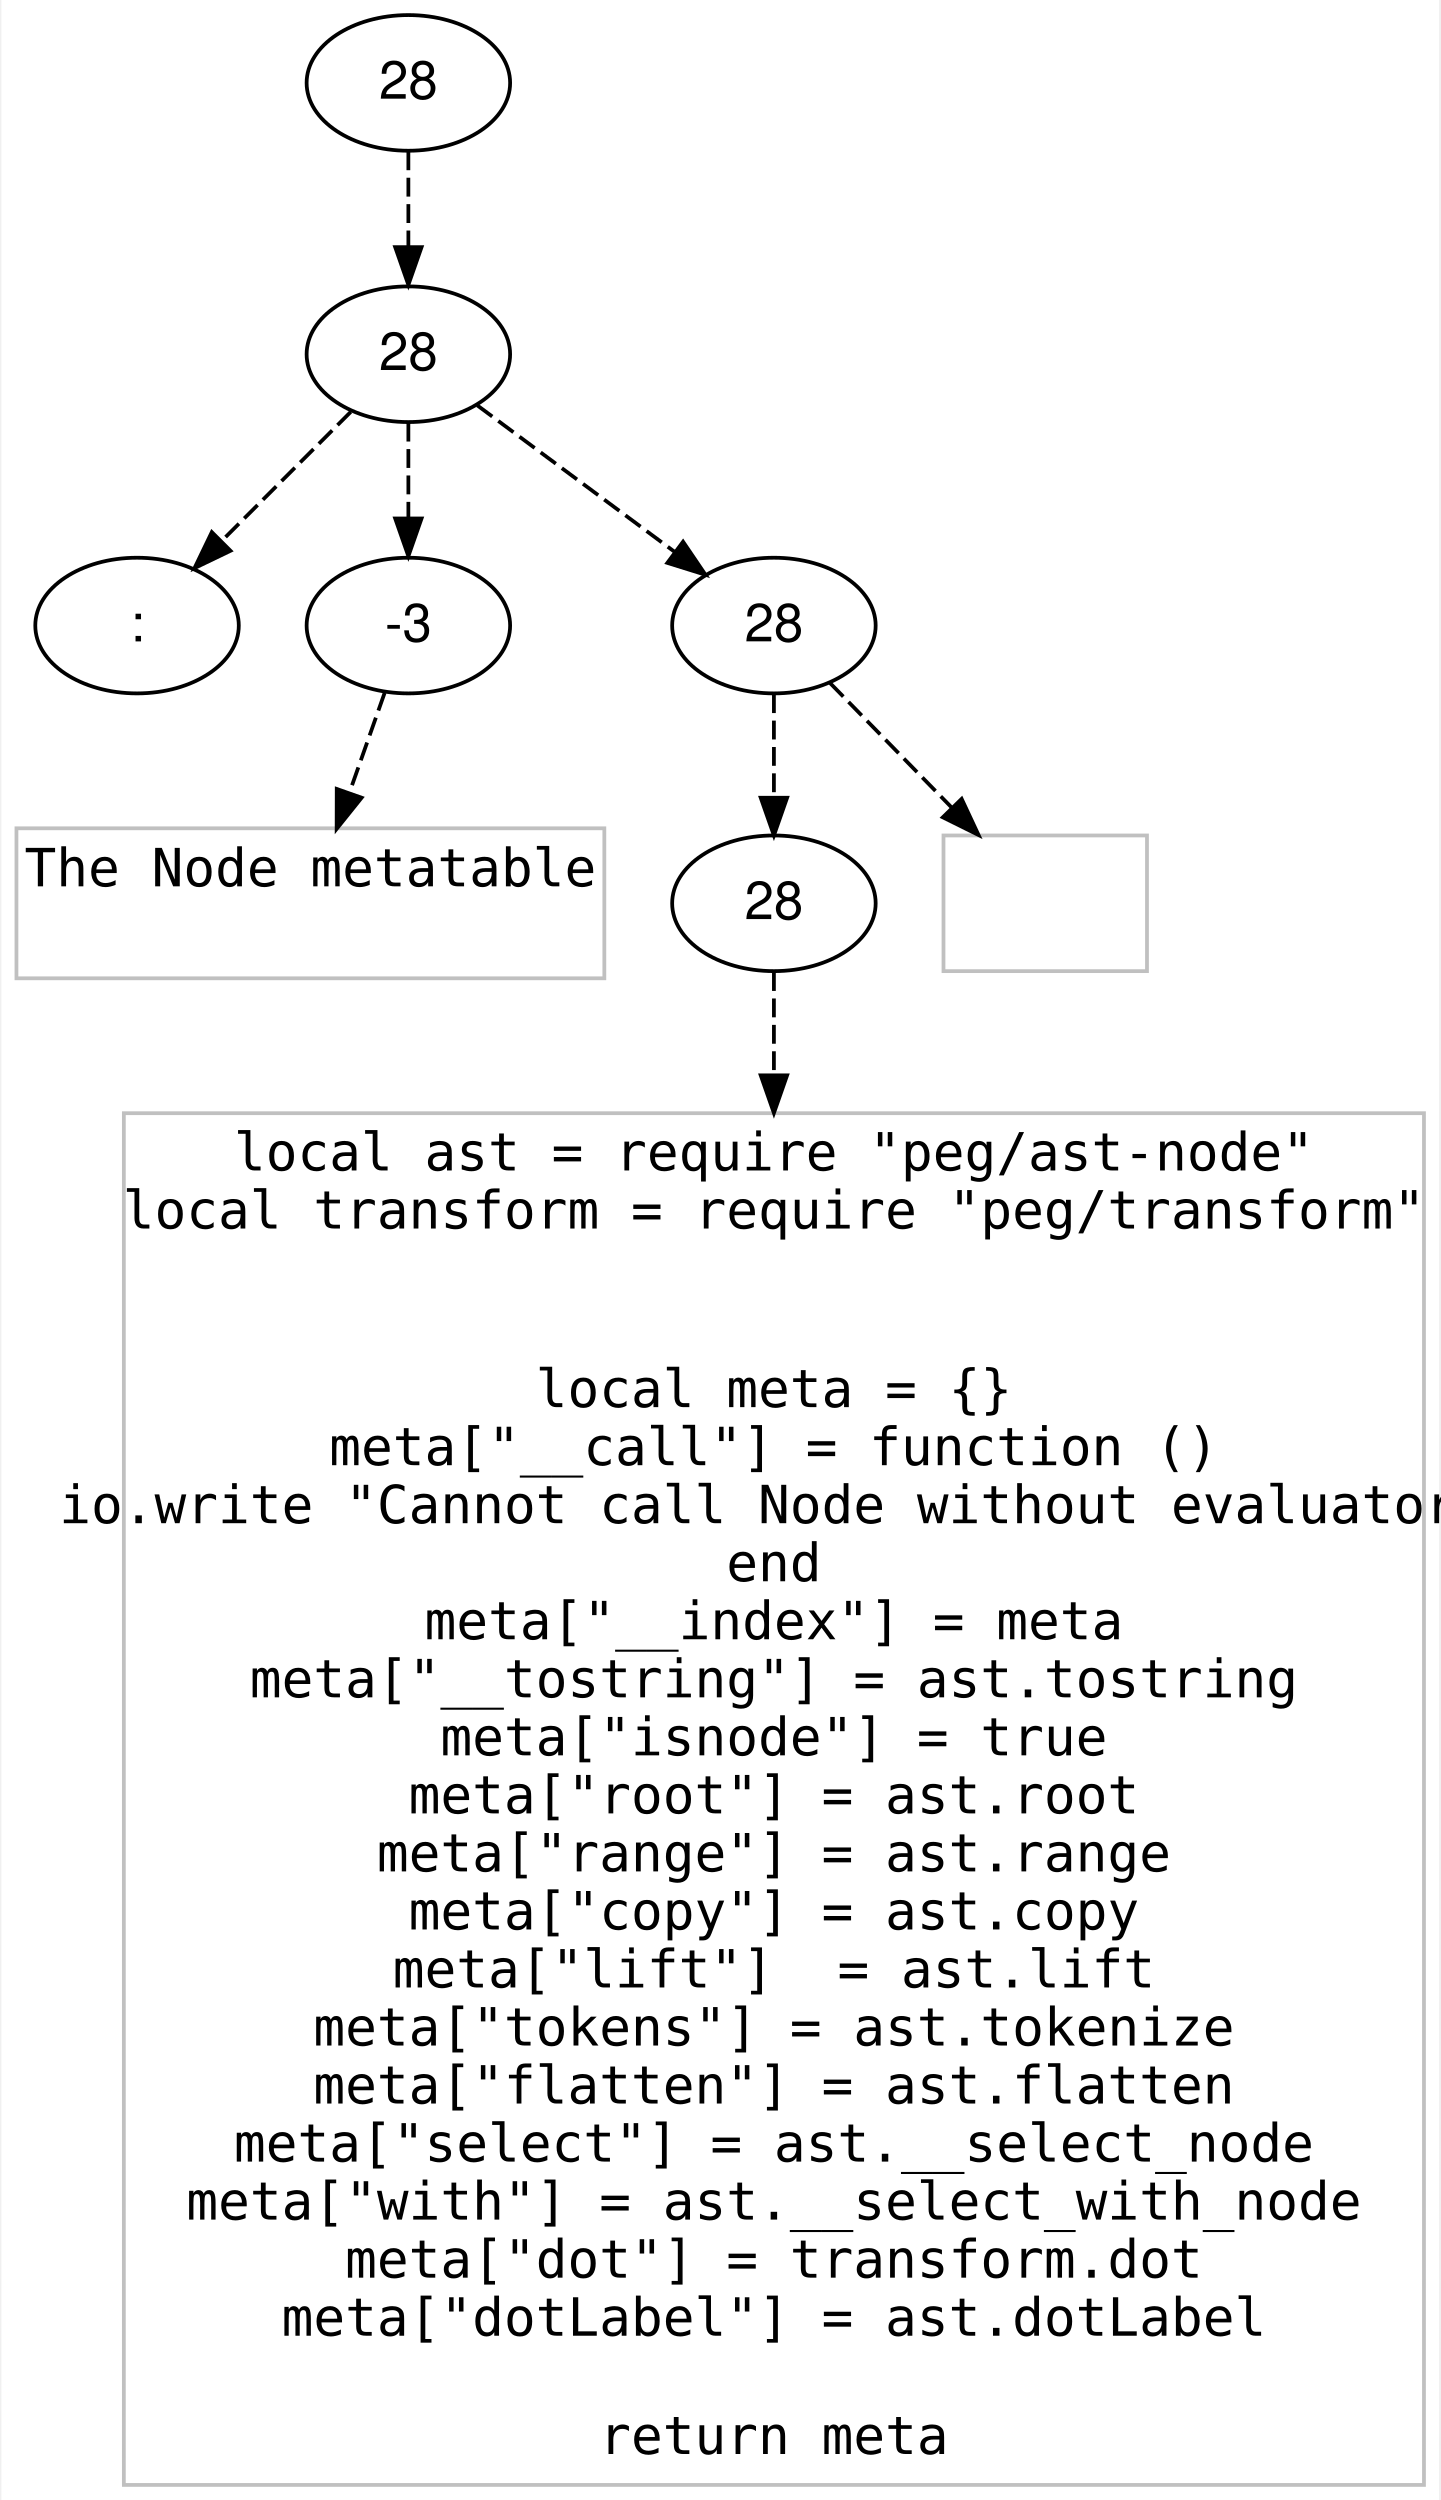
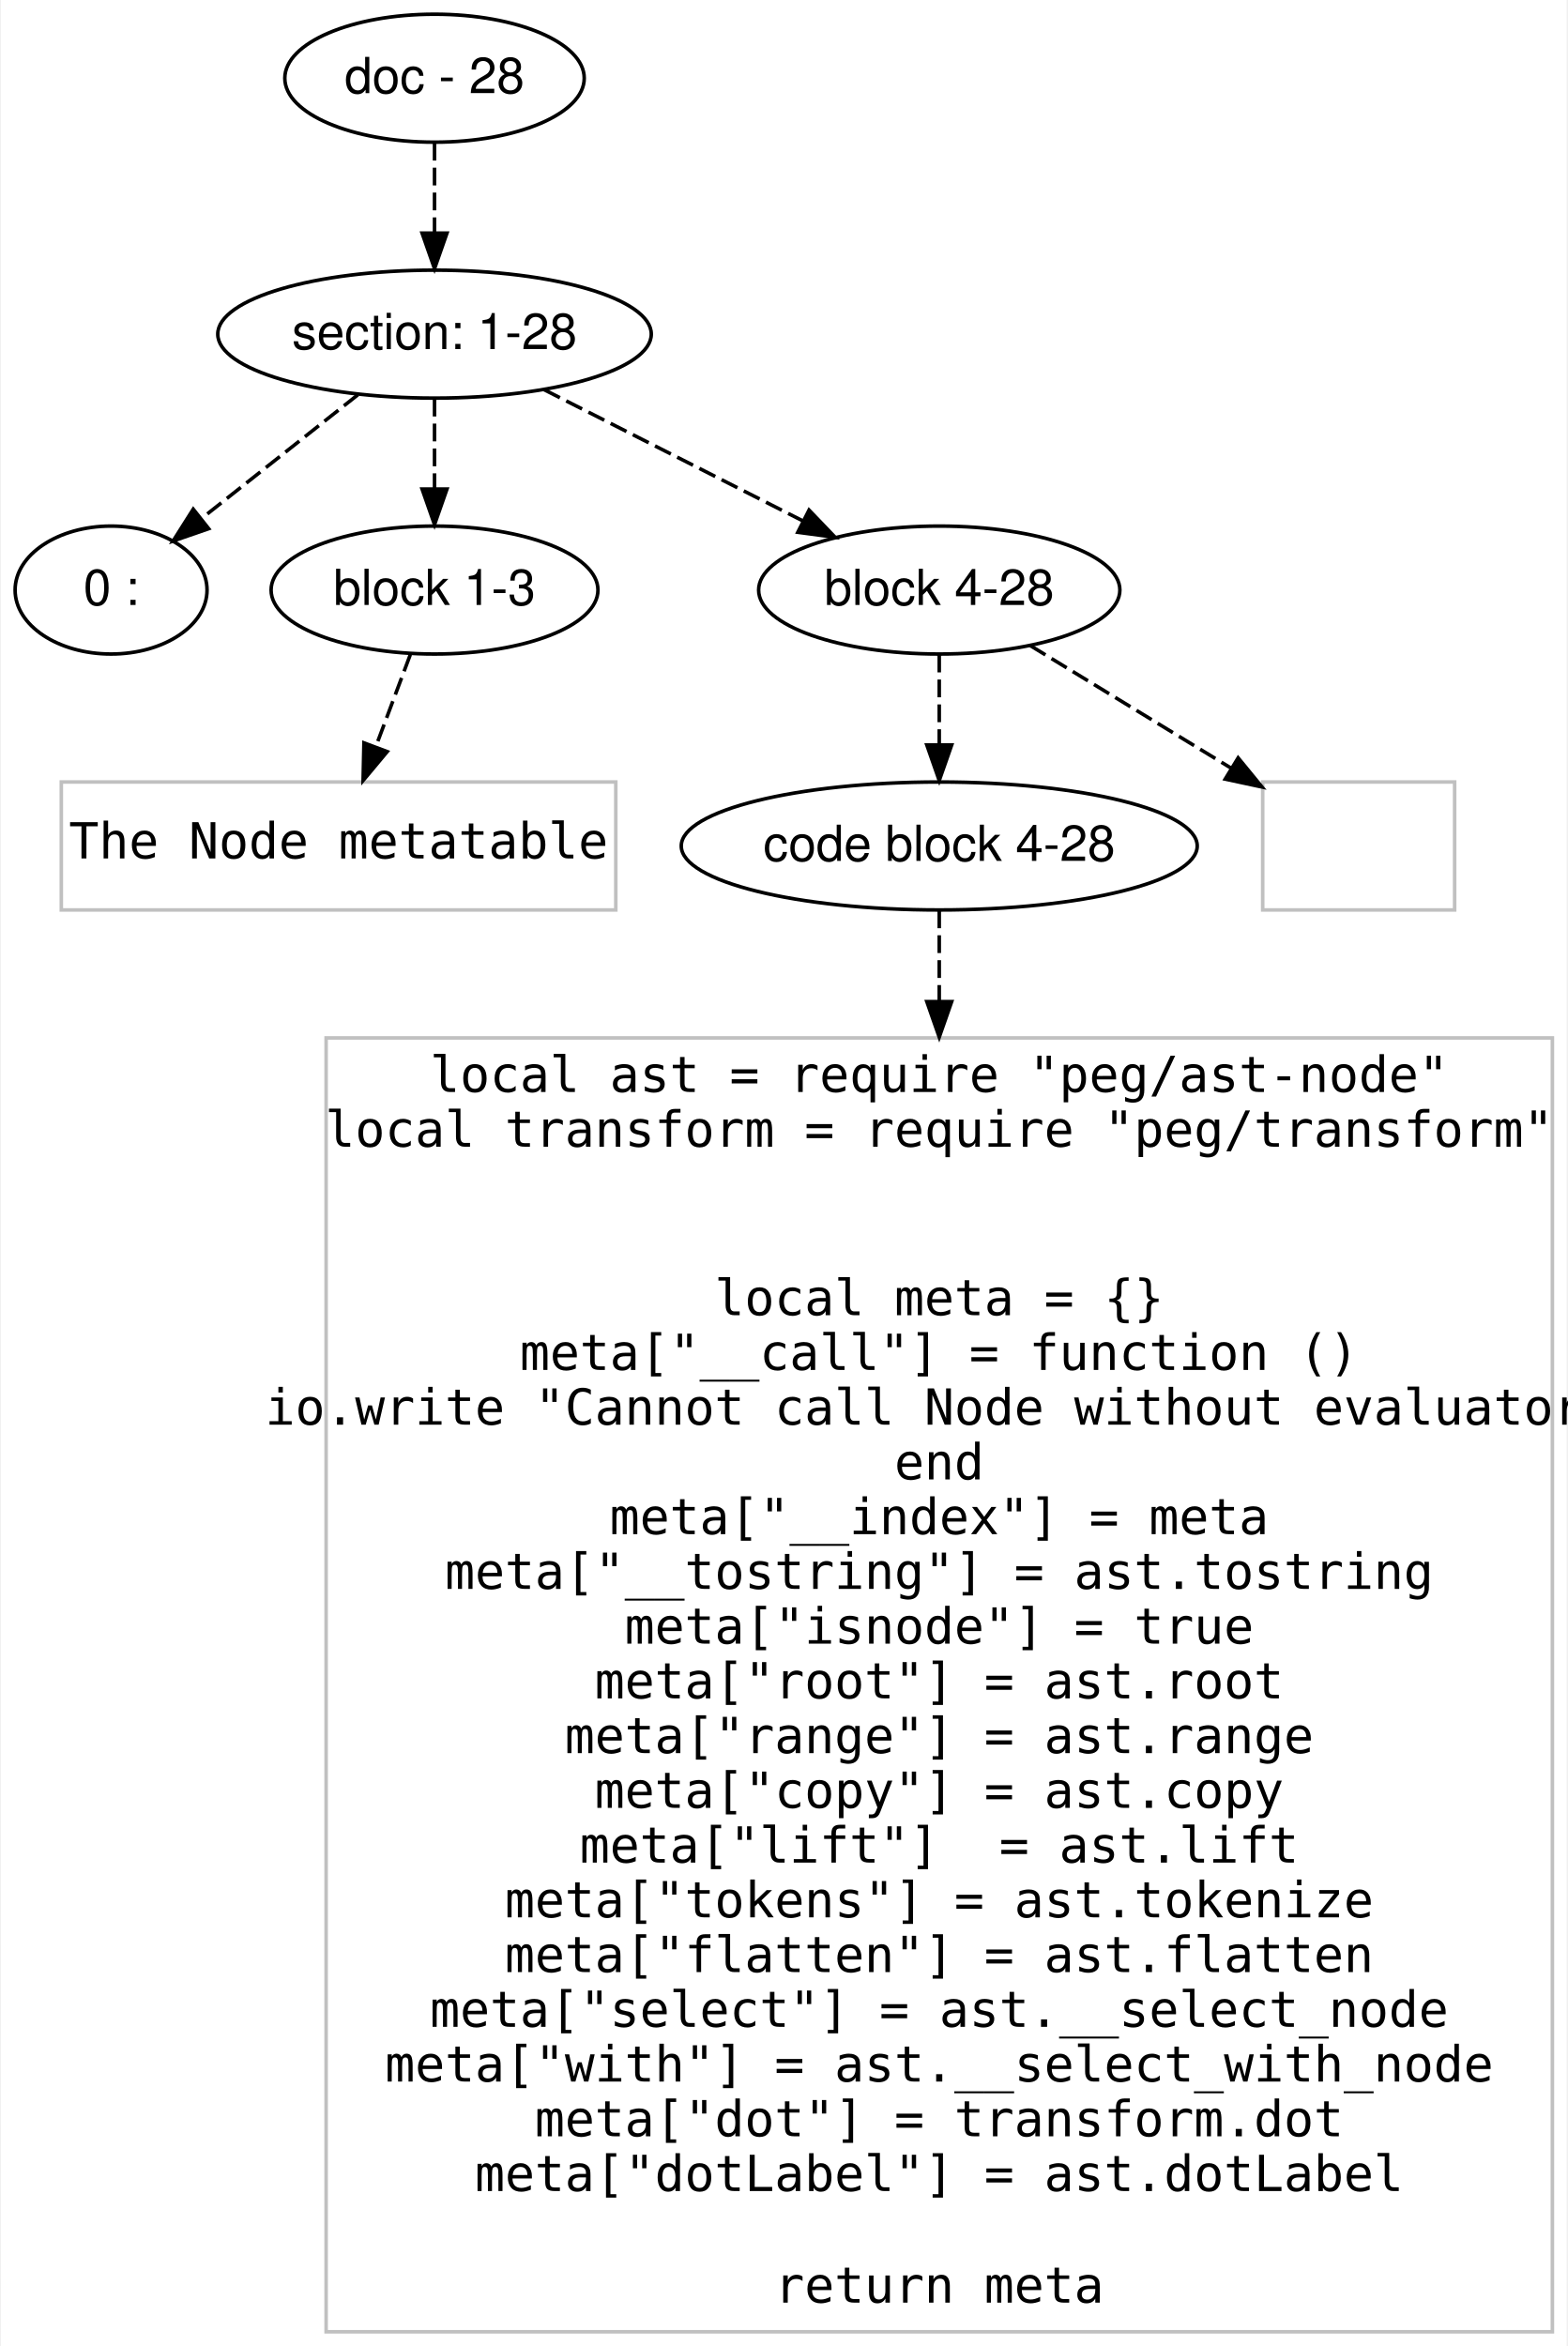
- <svg xmlns="http://www.w3.org/2000/svg" width="382pt" height="663pt" viewBox="0.00 0.00 381.50 663.40">
-   <g id="graph0" class="graph" transform="scale(1 1) rotate(0) translate(4 659.4007)">
-     <polygon fill="#ffffff" stroke="transparent" points="-4,4 -4,-659.401 377.5,-659.401 377.5,4 -4,4" />
+ <svg xmlns="http://www.w3.org/2000/svg" width="441pt" height="660pt" viewBox="0.00 0.00 440.50 660.00">
+   <g id="graph0" class="graph" transform="scale(1 1) rotate(0) translate(4 656.0006)">
+     <polygon fill="#ffffff" stroke="transparent" points="-4,4 -4,-656.001 436.5,-656.001 436.5,4 -4,4" />
    <g id="node1" class="node">
-       <ellipse fill="none" stroke="#000000" cx="104" cy="-637.401" rx="27" ry="18" />
-       <text text-anchor="middle" x="104" y="-633.201" font-family="Helvetica,sans-Serif" font-size="14.00" fill="#000000">28  </text>
+       <ellipse fill="none" stroke="#000000" cx="118" cy="-634.001" rx="42.122" ry="18" />
+       <text text-anchor="middle" x="118" y="-629.801" font-family="Helvetica,sans-Serif" font-size="14.00" fill="#000000">doc - 28</text>
    </g>
    <g id="node2" class="node">
-       <ellipse fill="none" stroke="#000000" cx="104" cy="-565.401" rx="27" ry="18" />
-       <text text-anchor="middle" x="104" y="-561.201" font-family="Helvetica,sans-Serif" font-size="14.00" fill="#000000">28  </text>
+       <ellipse fill="none" stroke="#000000" cx="118" cy="-562.001" rx="60.983" ry="18" />
+       <text text-anchor="middle" x="118" y="-557.801" font-family="Helvetica,sans-Serif" font-size="14.00" fill="#000000">section: 1-28</text>
    </g>
    <g id="edge1" class="edge">
-       <path fill="none" stroke="#000000" stroke-dasharray="5,2" d="M104,-619.232C104,-611.532 104,-602.375 104,-593.817" />
-       <polygon fill="#000000" stroke="#000000" points="107.5,-593.814 104,-583.814 100.5,-593.814 107.5,-593.814" />
+       <path fill="none" stroke="#000000" stroke-dasharray="5,2" d="M118,-615.832C118,-608.132 118,-598.975 118,-590.417" />
+       <polygon fill="#000000" stroke="#000000" points="121.5,-590.414 118,-580.414 114.5,-590.414 121.5,-590.414" />
    </g>
    <g id="node3" class="node">
-       <ellipse fill="none" stroke="#000000" cx="32" cy="-493.401" rx="27" ry="18" />
-       <text text-anchor="middle" x="32" y="-489.201" font-family="Helvetica,sans-Serif" font-size="14.00" fill="#000000">:   </text>
+       <ellipse fill="none" stroke="#000000" cx="27" cy="-490.001" rx="27" ry="18" />
+       <text text-anchor="middle" x="27" y="-485.801" font-family="Helvetica,sans-Serif" font-size="14.00" fill="#000000">0 : </text>
    </g>
    <g id="edge2" class="edge">
-       <path fill="none" stroke="#000000" stroke-dasharray="5,2" d="M88.731,-550.131C78.803,-540.204 65.685,-527.085 54.564,-515.964" />
-       <polygon fill="#000000" stroke="#000000" points="56.793,-513.244 47.247,-508.648 51.844,-518.194 56.793,-513.244" />
+       <path fill="none" stroke="#000000" stroke-dasharray="5,2" d="M96.434,-544.938C83.29,-534.538 66.42,-521.19 52.6,-510.255" />
+       <polygon fill="#000000" stroke="#000000" points="54.464,-507.267 44.45,-503.807 50.12,-512.757 54.464,-507.267" />
    </g>
    <g id="node4" class="node">
-       <ellipse fill="none" stroke="#000000" cx="104" cy="-493.401" rx="27" ry="18" />
-       <text text-anchor="middle" x="104" y="-489.201" font-family="Helvetica,sans-Serif" font-size="14.00" fill="#000000">-3  </text>
+       <ellipse fill="none" stroke="#000000" cx="118" cy="-490.001" rx="45.98" ry="18" />
+       <text text-anchor="middle" x="118" y="-485.801" font-family="Helvetica,sans-Serif" font-size="14.00" fill="#000000">block 1-3</text>
    </g>
    <g id="edge3" class="edge">
-       <path fill="none" stroke="#000000" stroke-dasharray="5,2" d="M104,-547.232C104,-539.532 104,-530.375 104,-521.817" />
-       <polygon fill="#000000" stroke="#000000" points="107.5,-521.814 104,-511.814 100.5,-521.814 107.5,-521.814" />
+       <path fill="none" stroke="#000000" stroke-dasharray="5,2" d="M118,-543.832C118,-536.132 118,-526.975 118,-518.417" />
+       <polygon fill="#000000" stroke="#000000" points="121.5,-518.414 118,-508.414 114.5,-518.414 121.5,-518.414" />
    </g>
    <g id="node5" class="node">
-       <ellipse fill="none" stroke="#000000" cx="201" cy="-493.401" rx="27" ry="18" />
-       <text text-anchor="middle" x="201" y="-489.201" font-family="Helvetica,sans-Serif" font-size="14.00" fill="#000000">28  </text>
+       <ellipse fill="none" stroke="#000000" cx="260" cy="-490.001" rx="50.817" ry="18" />
+       <text text-anchor="middle" x="260" y="-485.801" font-family="Helvetica,sans-Serif" font-size="14.00" fill="#000000">block 4-28</text>
    </g>
    <g id="edge4" class="edge">
-       <path fill="none" stroke="#000000" stroke-dasharray="5,2" d="M122.245,-551.858C137.013,-540.896 158.012,-525.309 174.613,-512.987" />
-       <polygon fill="#000000" stroke="#000000" points="176.893,-515.653 182.837,-506.883 172.721,-510.032 176.893,-515.653" />
+       <path fill="none" stroke="#000000" stroke-dasharray="5,2" d="M148.812,-546.378C170.176,-535.545 198.779,-521.043 221.623,-509.459" />
+       <polygon fill="#000000" stroke="#000000" points="223.368,-512.499 230.704,-504.855 220.202,-506.256 223.368,-512.499" />
    </g>
    <g id="node6" class="node">
-       <polygon fill="none" stroke="#c0c0c0" points="156,-439.603 0,-439.603 0,-399.799 156,-399.799 156,-439.603" />
-       <text text-anchor="middle" x="78" y="-424.201" font-family="Inconsolata" font-size="14.00" fill="#000000"> The Node metatable </text>
+       <polygon fill="none" stroke="#c0c0c0" points="169,-436.001 13,-436.001 13,-400.001 169,-400.001 169,-436.001" />
+       <text text-anchor="middle" x="91" y="-414.501" font-family="Inconsolata" font-size="14.00" fill="#000000"> The Node metatable </text>
    </g>
    <g id="edge5" class="edge">
-       <path fill="none" stroke="#000000" stroke-dasharray="5,2" d="M97.706,-475.56C94.911,-467.636 91.546,-458.098 88.394,-449.163" />
-       <polygon fill="#000000" stroke="#000000" points="91.595,-447.717 84.968,-439.451 84.994,-450.046 91.595,-447.717" />
+       <path fill="none" stroke="#000000" stroke-dasharray="5,2" d="M111.187,-471.832C108.236,-463.962 104.714,-454.572 101.445,-445.854" />
+       <polygon fill="#000000" stroke="#000000" points="104.693,-444.548 97.905,-436.414 98.139,-447.006 104.693,-444.548" />
    </g>
    <g id="node7" class="node">
-       <ellipse fill="none" stroke="#000000" cx="201" cy="-419.701" rx="27" ry="18" />
-       <text text-anchor="middle" x="201" y="-415.501" font-family="Helvetica,sans-Serif" font-size="14.00" fill="#000000">28  </text>
+       <ellipse fill="none" stroke="#000000" cx="260" cy="-418.001" rx="72.584" ry="18" />
+       <text text-anchor="middle" x="260" y="-413.801" font-family="Helvetica,sans-Serif" font-size="14.00" fill="#000000">code block 4-28</text>
    </g>
    <g id="edge6" class="edge">
-       <path fill="none" stroke="#000000" stroke-dasharray="5,2" d="M201,-475.183C201,-466.972 201,-457.086 201,-447.948" />
-       <polygon fill="#000000" stroke="#000000" points="204.5,-447.709 201,-437.709 197.5,-447.709 204.5,-447.709" />
+       <path fill="none" stroke="#000000" stroke-dasharray="5,2" d="M260,-471.832C260,-464.132 260,-454.975 260,-446.417" />
+       <polygon fill="#000000" stroke="#000000" points="263.5,-446.414 260,-436.414 256.5,-446.414 263.5,-446.414" />
    </g>
    <g id="node9" class="node">
-       <polygon fill="none" stroke="#c0c0c0" points="300,-437.701 246,-437.701 246,-401.701 300,-401.701 300,-437.701" />
+       <polygon fill="none" stroke="#c0c0c0" points="405,-436.001 351,-436.001 351,-400.001 405,-400.001 405,-436.001" />
    </g>
    <g id="edge8" class="edge">
-       <path fill="none" stroke="#000000" stroke-dasharray="5,2" d="M215.918,-478.13C225.222,-468.606 237.427,-456.114 248.161,-445.126" />
-       <polygon fill="#000000" stroke="#000000" points="250.82,-447.413 255.305,-437.814 245.813,-442.521 250.82,-447.413" />
+       <path fill="none" stroke="#000000" stroke-dasharray="5,2" d="M285.604,-474.378C302.147,-464.284 323.914,-451.002 342.165,-439.866" />
+       <polygon fill="#000000" stroke="#000000" points="344.09,-442.792 350.803,-434.595 340.444,-436.816 344.09,-442.792" />
    </g>
    <g id="node8" class="node">
-       <polygon fill="none" stroke="#c0c0c0" points="373.5,-364.001 28.5,-364.001 28.5,0 373.5,0 373.5,-364.001" />
-       <text text-anchor="middle" x="201" y="-348.801" font-family="Inconsolata" font-size="14.00" fill="#000000">local ast = require "peg/ast-node"</text>
-       <text text-anchor="middle" x="201" y="-333.401" font-family="Inconsolata" font-size="14.00" fill="#000000">local transform = require "peg/transform"</text>
-       <text text-anchor="middle" x="201" y="-286.001" font-family="Inconsolata" font-size="14.00" fill="#000000">local meta = {}</text>
-       <text text-anchor="middle" x="201" y="-270.601" font-family="Inconsolata" font-size="14.00" fill="#000000">meta["__call"] = function ()</text>
-       <text text-anchor="middle" x="201" y="-255.201" font-family="Inconsolata" font-size="14.00" fill="#000000">  io.write "Cannot call Node without evaluator"</text>
-       <text text-anchor="middle" x="201" y="-239.8" font-family="Inconsolata" font-size="14.00" fill="#000000">end</text>
-       <text text-anchor="middle" x="201" y="-224.4" font-family="Inconsolata" font-size="14.00" fill="#000000">meta["__index"] = meta</text>
-       <text text-anchor="middle" x="201" y="-209" font-family="Inconsolata" font-size="14.00" fill="#000000">meta["__tostring"] = ast.tostring</text>
-       <text text-anchor="middle" x="201" y="-193.6" font-family="Inconsolata" font-size="14.00" fill="#000000">meta["isnode"] = true</text>
-       <text text-anchor="middle" x="201" y="-178.2" font-family="Inconsolata" font-size="14.00" fill="#000000">meta["root"] = ast.root</text>
-       <text text-anchor="middle" x="201" y="-162.8" font-family="Inconsolata" font-size="14.00" fill="#000000">meta["range"] = ast.range</text>
-       <text text-anchor="middle" x="201" y="-147.4" font-family="Inconsolata" font-size="14.00" fill="#000000">meta["copy"] = ast.copy</text>
-       <text text-anchor="middle" x="201" y="-132" font-family="Inconsolata" font-size="14.00" fill="#000000">meta["lift"]  = ast.lift</text>
-       <text text-anchor="middle" x="201" y="-116.6" font-family="Inconsolata" font-size="14.00" fill="#000000">meta["tokens"] = ast.tokenize</text>
-       <text text-anchor="middle" x="201" y="-101.2" font-family="Inconsolata" font-size="14.00" fill="#000000">meta["flatten"] = ast.flatten</text>
-       <text text-anchor="middle" x="201" y="-85.8" font-family="Inconsolata" font-size="14.00" fill="#000000">meta["select"] = ast.__select_node</text>
-       <text text-anchor="middle" x="201" y="-70.4" font-family="Inconsolata" font-size="14.00" fill="#000000">meta["with"] = ast.__select_with_node</text>
-       <text text-anchor="middle" x="201" y="-55" font-family="Inconsolata" font-size="14.00" fill="#000000">meta["dot"] = transform.dot</text>
-       <text text-anchor="middle" x="201" y="-39.6" font-family="Inconsolata" font-size="14.00" fill="#000000">meta["dotLabel"] = ast.dotLabel</text>
-       <text text-anchor="middle" x="201" y="-8.2" font-family="Inconsolata" font-size="14.00" fill="#000000">return meta</text>
+       <polygon fill="none" stroke="#c0c0c0" points="432.5,-364.001 87.5,-364.001 87.5,0 432.5,0 432.5,-364.001" />
+       <text text-anchor="middle" x="260" y="-348.801" font-family="Inconsolata" font-size="14.00" fill="#000000">local ast = require "peg/ast-node"</text>
+       <text text-anchor="middle" x="260" y="-333.401" font-family="Inconsolata" font-size="14.00" fill="#000000">local transform = require "peg/transform"</text>
+       <text text-anchor="middle" x="260" y="-286.001" font-family="Inconsolata" font-size="14.00" fill="#000000">local meta = {}</text>
+       <text text-anchor="middle" x="260" y="-270.601" font-family="Inconsolata" font-size="14.00" fill="#000000">meta["__call"] = function ()</text>
+       <text text-anchor="middle" x="260" y="-255.201" font-family="Inconsolata" font-size="14.00" fill="#000000">  io.write "Cannot call Node without evaluator"</text>
+       <text text-anchor="middle" x="260" y="-239.8" font-family="Inconsolata" font-size="14.00" fill="#000000">end</text>
+       <text text-anchor="middle" x="260" y="-224.4" font-family="Inconsolata" font-size="14.00" fill="#000000">meta["__index"] = meta</text>
+       <text text-anchor="middle" x="260" y="-209" font-family="Inconsolata" font-size="14.00" fill="#000000">meta["__tostring"] = ast.tostring</text>
+       <text text-anchor="middle" x="260" y="-193.6" font-family="Inconsolata" font-size="14.00" fill="#000000">meta["isnode"] = true</text>
+       <text text-anchor="middle" x="260" y="-178.2" font-family="Inconsolata" font-size="14.00" fill="#000000">meta["root"] = ast.root</text>
+       <text text-anchor="middle" x="260" y="-162.8" font-family="Inconsolata" font-size="14.00" fill="#000000">meta["range"] = ast.range</text>
+       <text text-anchor="middle" x="260" y="-147.4" font-family="Inconsolata" font-size="14.00" fill="#000000">meta["copy"] = ast.copy</text>
+       <text text-anchor="middle" x="260" y="-132" font-family="Inconsolata" font-size="14.00" fill="#000000">meta["lift"]  = ast.lift</text>
+       <text text-anchor="middle" x="260" y="-116.6" font-family="Inconsolata" font-size="14.00" fill="#000000">meta["tokens"] = ast.tokenize</text>
+       <text text-anchor="middle" x="260" y="-101.2" font-family="Inconsolata" font-size="14.00" fill="#000000">meta["flatten"] = ast.flatten</text>
+       <text text-anchor="middle" x="260" y="-85.8" font-family="Inconsolata" font-size="14.00" fill="#000000">meta["select"] = ast.__select_node</text>
+       <text text-anchor="middle" x="260" y="-70.4" font-family="Inconsolata" font-size="14.00" fill="#000000">meta["with"] = ast.__select_with_node</text>
+       <text text-anchor="middle" x="260" y="-55" font-family="Inconsolata" font-size="14.00" fill="#000000">meta["dot"] = transform.dot</text>
+       <text text-anchor="middle" x="260" y="-39.6" font-family="Inconsolata" font-size="14.00" fill="#000000">meta["dotLabel"] = ast.dotLabel</text>
+       <text text-anchor="middle" x="260" y="-8.2" font-family="Inconsolata" font-size="14.00" fill="#000000">return meta</text>
    </g>
    <g id="edge7" class="edge">
-       <path fill="none" stroke="#000000" stroke-dasharray="5,2" d="M201,-401.443C201,-394.036 201,-384.713 201,-374.116" />
-       <polygon fill="#000000" stroke="#000000" points="204.5,-374.044 201,-364.044 197.5,-374.044 204.5,-374.044" />
+       <path fill="none" stroke="#000000" stroke-dasharray="5,2" d="M260,-399.874C260,-392.912 260,-384.247 260,-374.418" />
+       <polygon fill="#000000" stroke="#000000" points="263.5,-374.22 260,-364.22 256.5,-374.22 263.5,-374.22" />
    </g>
  </g>
</svg>
